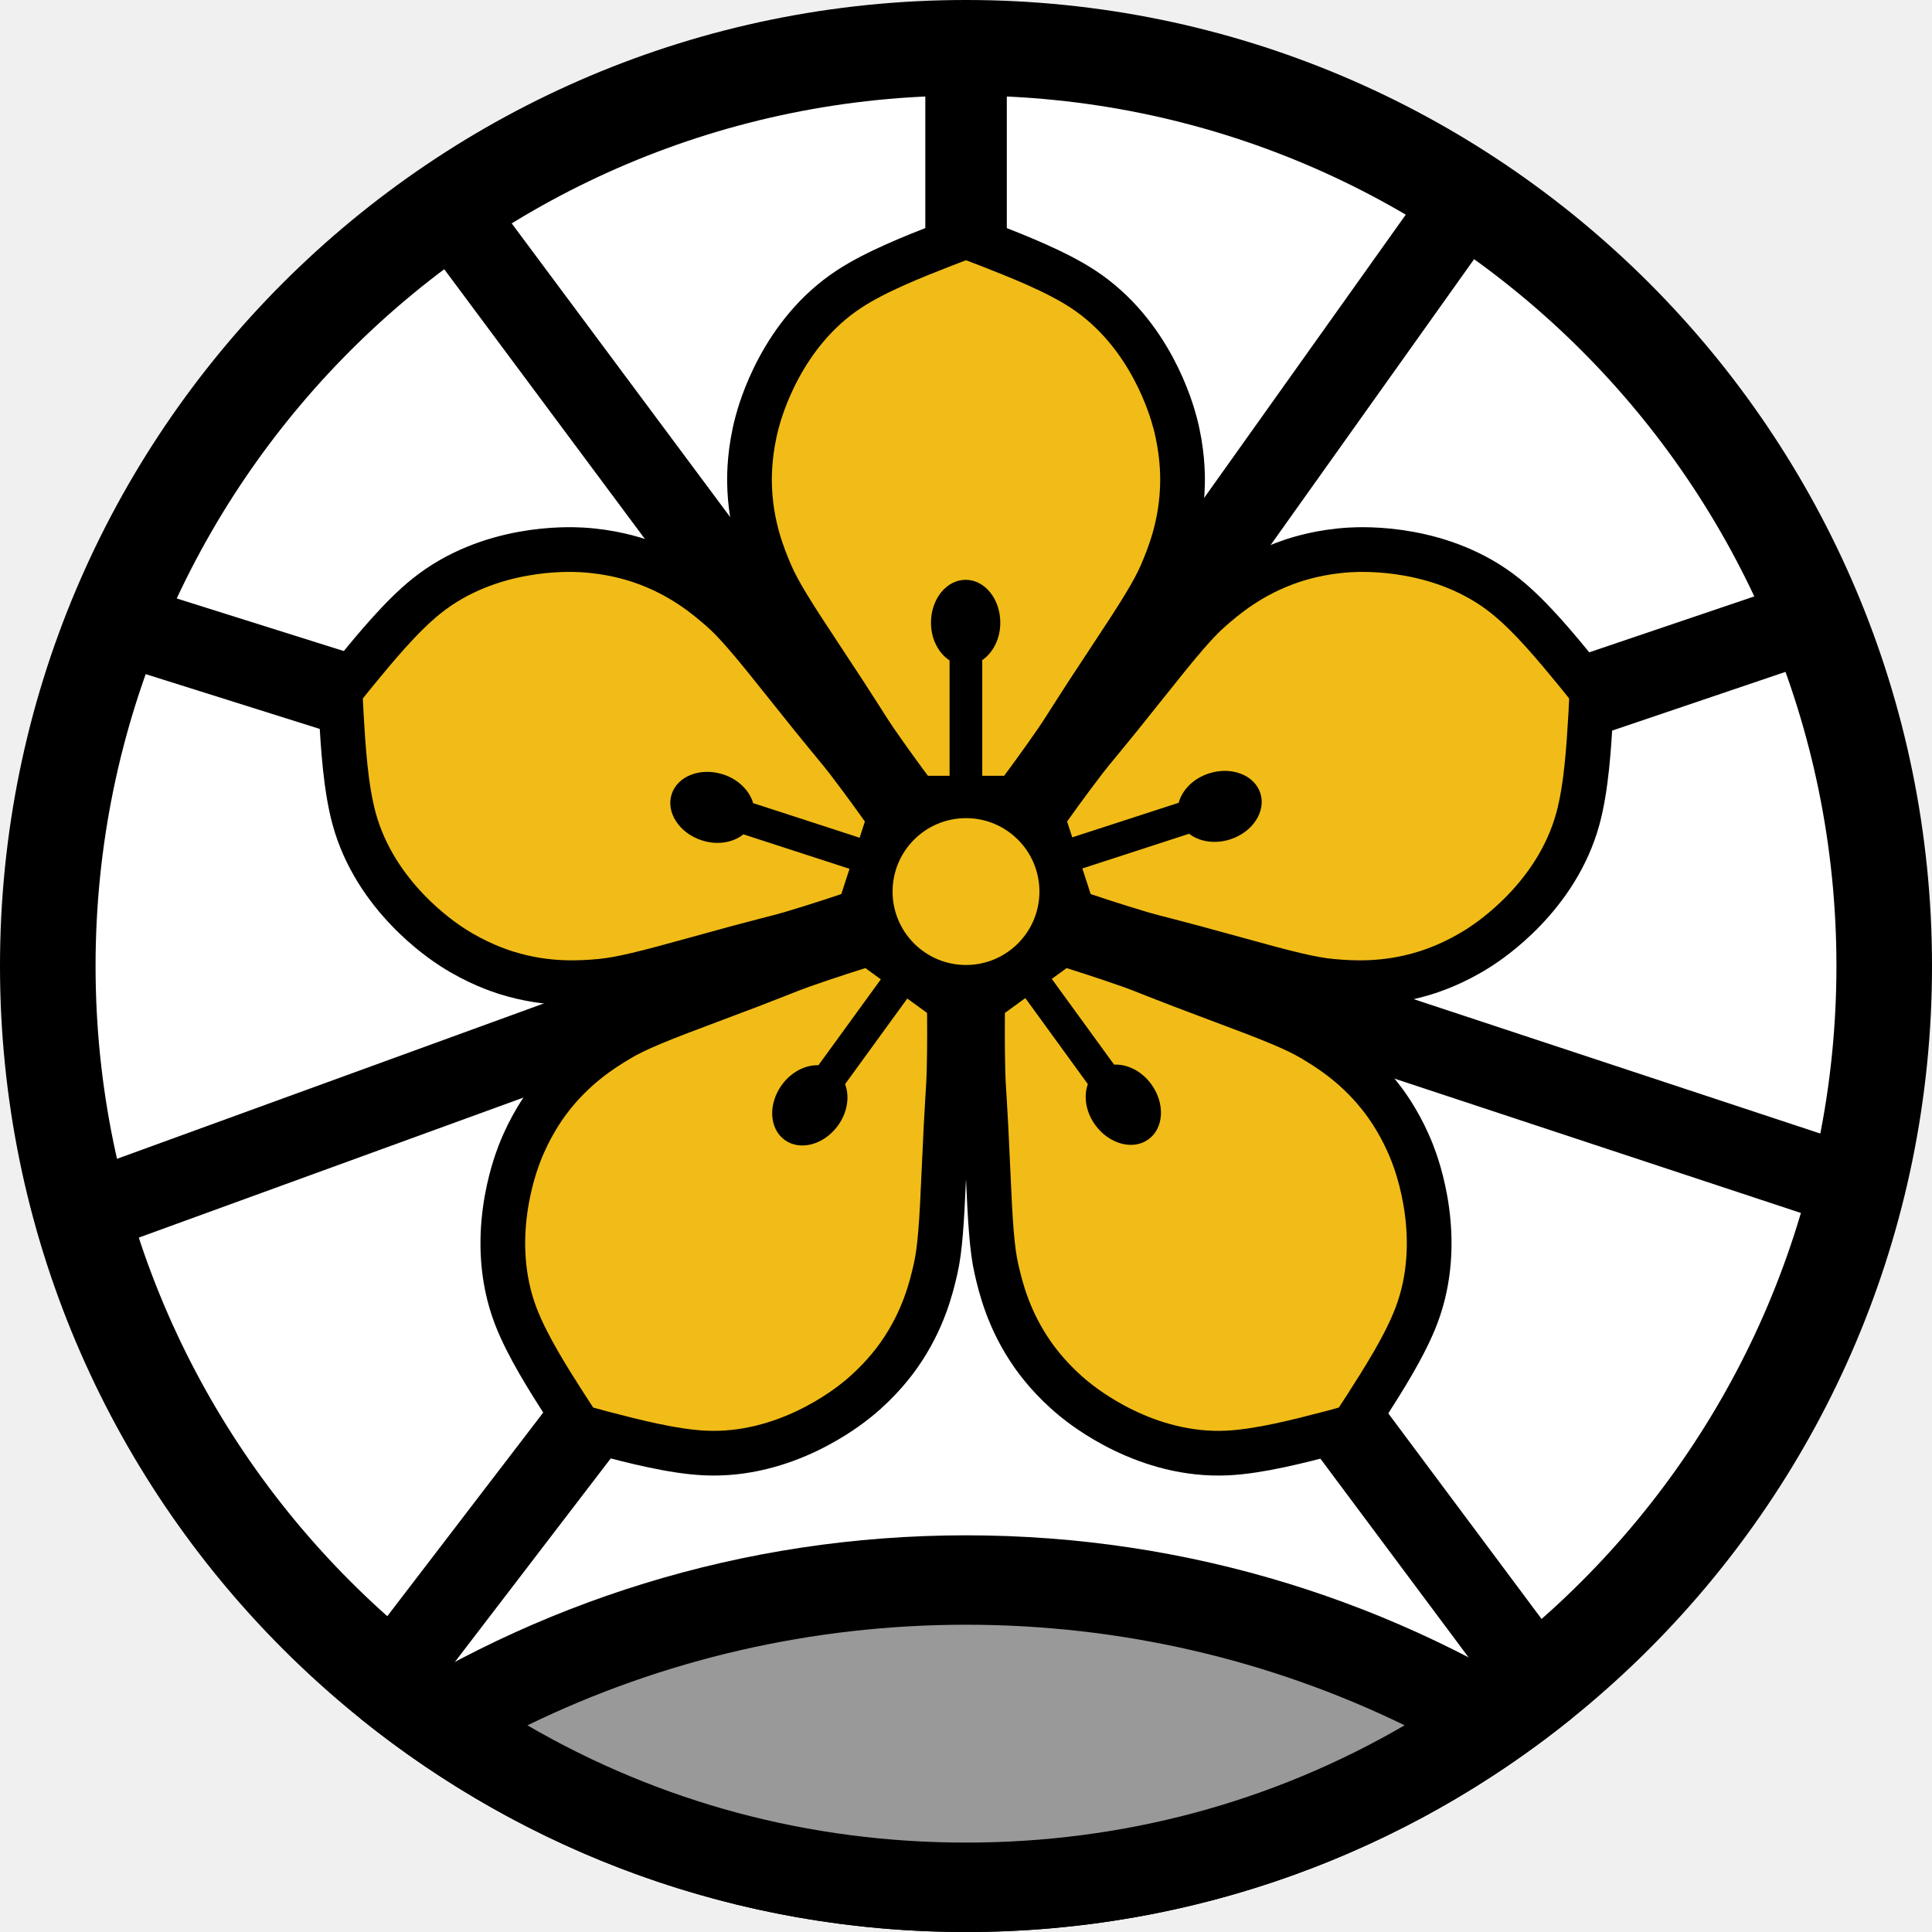
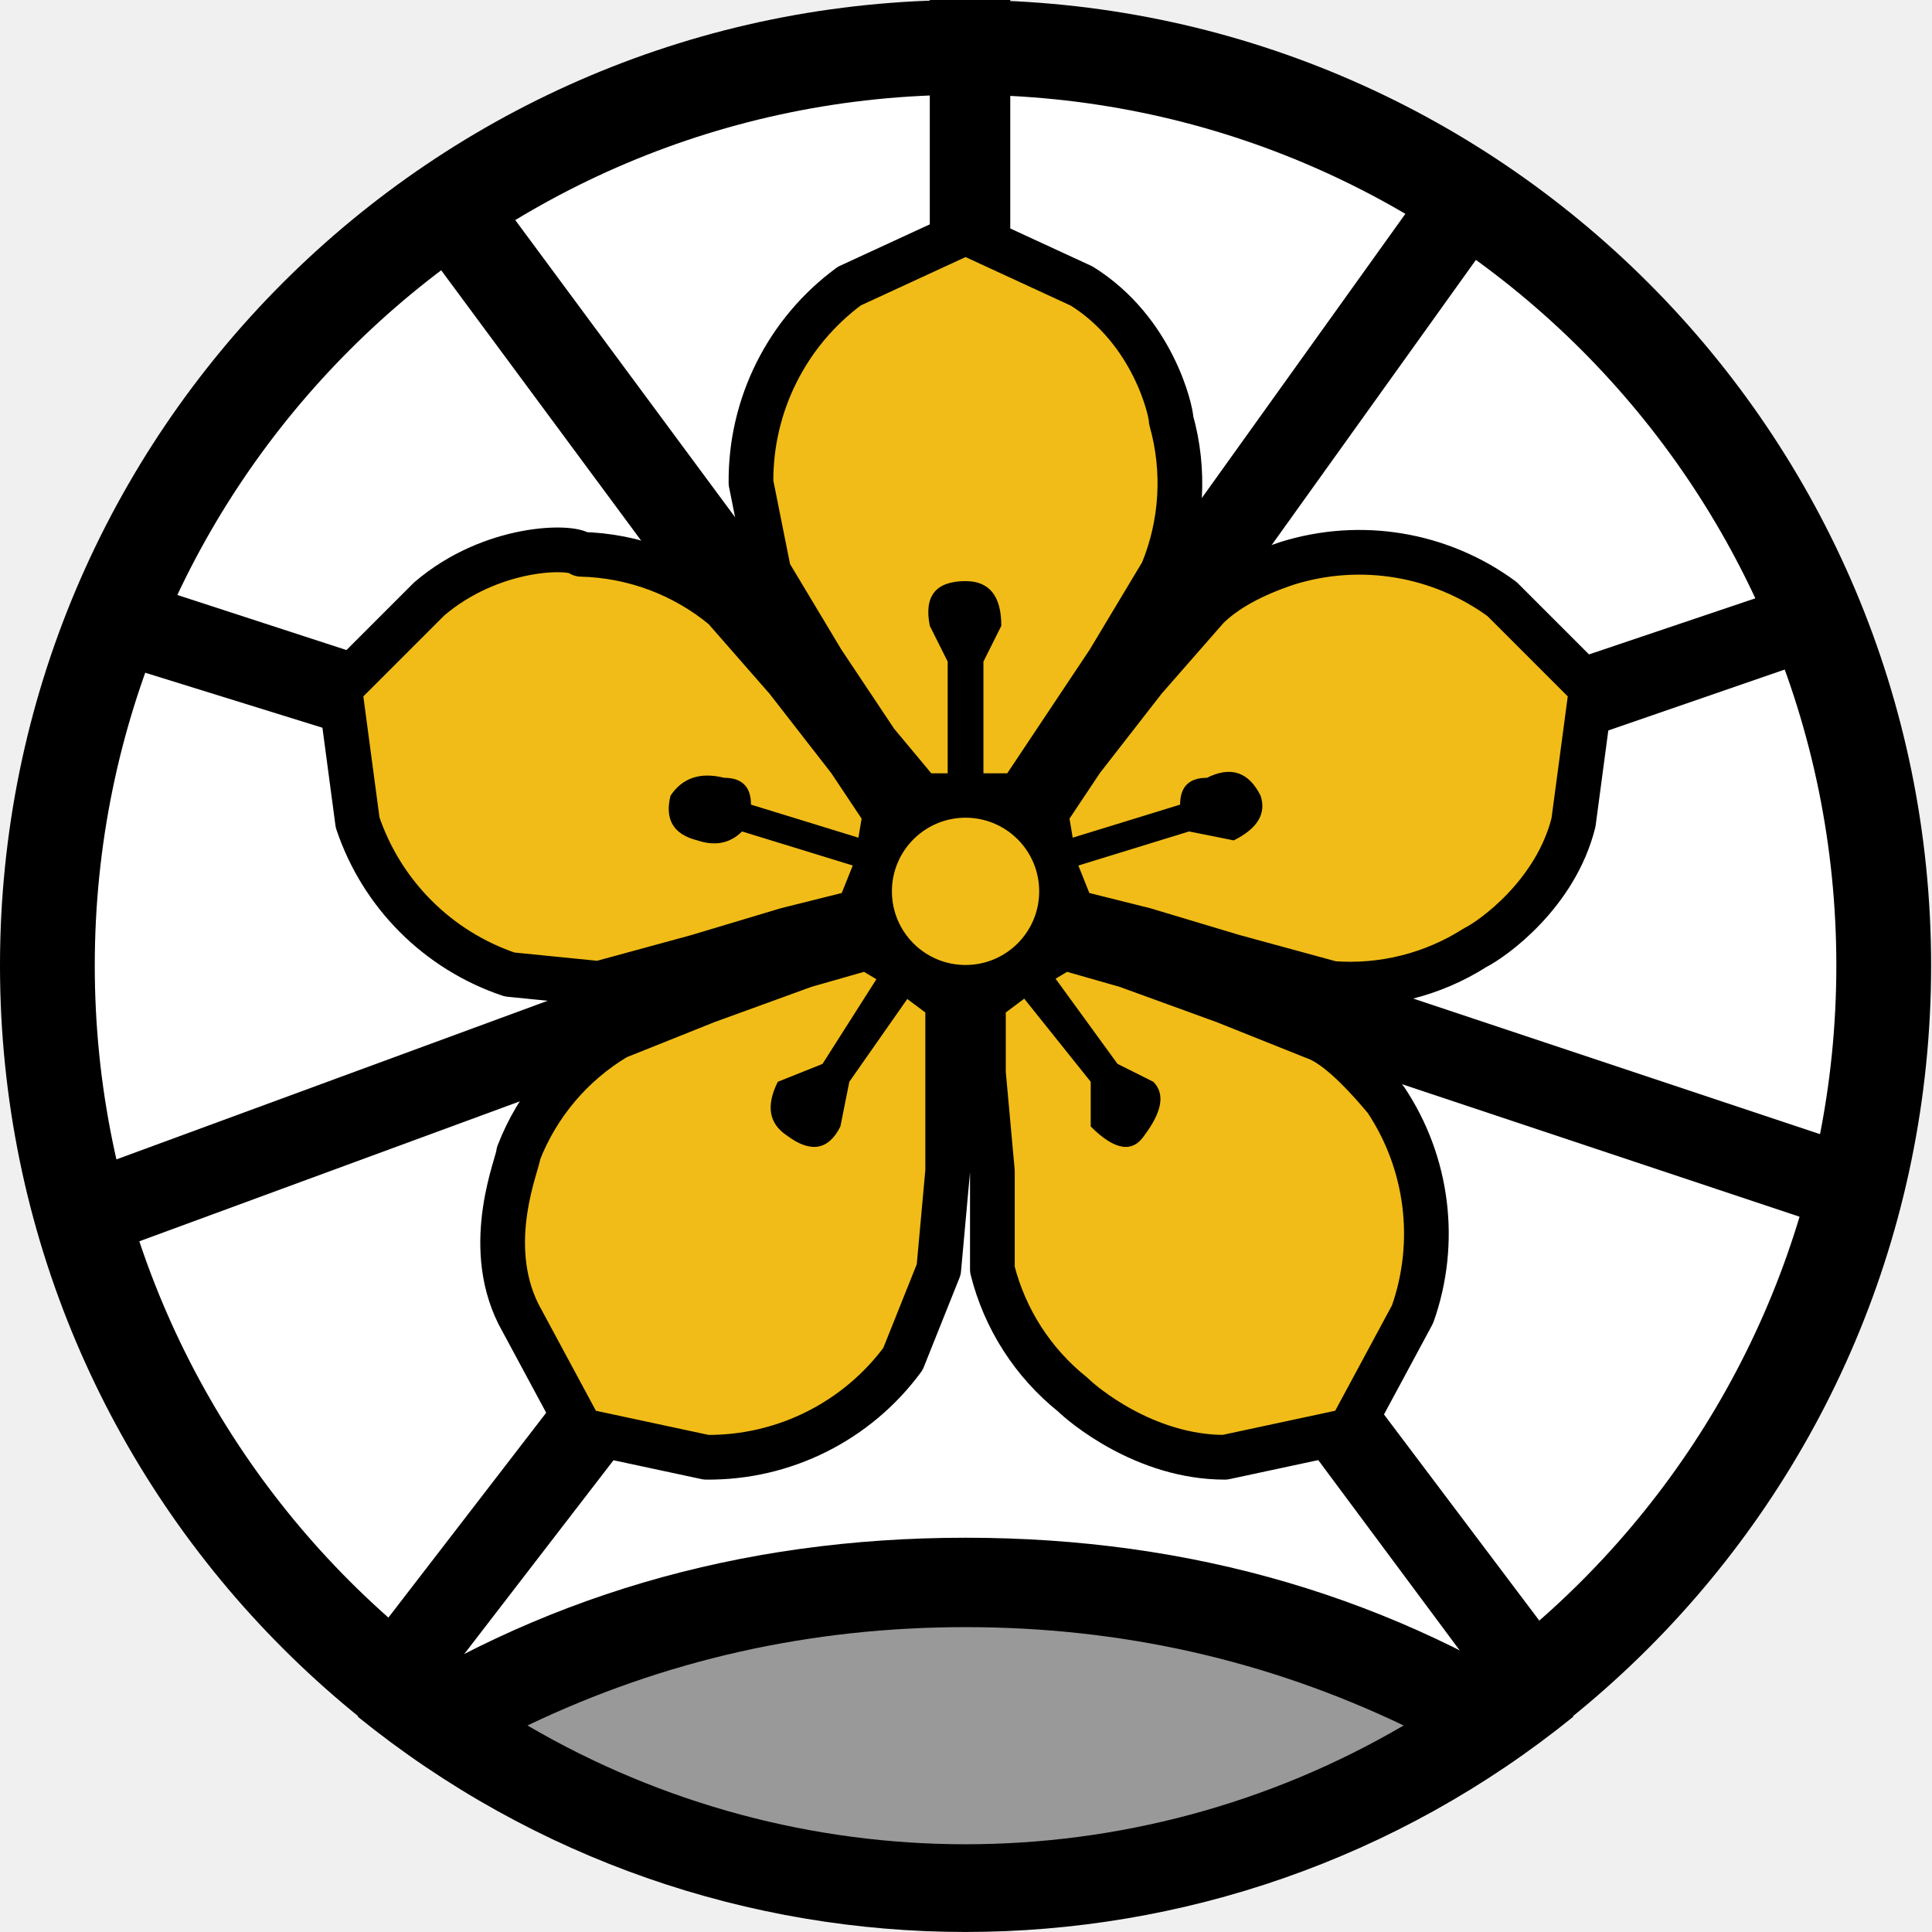
- <svg xmlns="http://www.w3.org/2000/svg" id="Layer_2" width="216.078" height="216.078" viewBox="0 0 216.078 216.078">
+ <svg xmlns="http://www.w3.org/2000/svg" id="Layer_2" width="216.1" height="216.1">
  <defs>
-     <style>.cls-1{fill:#fff;}.cls-2{stroke-miterlimit:10;stroke-width:.526px;}.cls-2,.cls-3,.cls-4{fill:#f1bc17;}.cls-2,.cls-4{stroke:#000;}.cls-5{fill:#999;}.cls-4{stroke-linejoin:round;stroke-width:5px;}</style>
+     <style>.cls-4{fill:#f1bc17;stroke:#000;stroke-linejoin:round;stroke-width:5px}</style>
  </defs>
  <g id="Layer_1-2">
-     <circle cx="108.039" cy="108.039" r="108.039" />
-     <circle class="cls-1" cx="108.039" cy="108.039" r="97.351" />
-     <rect x="103.489" y=".263" width="9.114" height="92.31" />
-     <rect x="159.9" y="38.232" width="9.114" height="88.074" transform="translate(189.6098 -99.88986) rotate(71.2855)" />
-     <rect x="163.791" y="73.643" width="9.114" height="92.574" transform="translate(335.0521 -2.27338) rotate(108.2906)" />
-     <rect x="142.749" y="108.733" width="9.114" height="92.574" transform="translate(358.0622 191.243) rotate(143.2906)" />
-     <rect x="65.249" y="107.368" width="9.114" height="92.574" transform="translate(31.82406 318.0926) rotate(-142.5612)" />
-     <rect x="44.376" y="75.365" width="9.114" height="92.078" transform="translate(-48.41085 208.9121) rotate(-110.0021)" />
-     <rect x="48.75" y="36.829" width="9.114" height="90.879" transform="translate(-41.17017 108.4189) rotate(-72.52993)" />
-     <rect x="132.983" y="14.023" width="9.114" height="90.988" transform="translate(60.00378 -68.73146) rotate(35.44434)" />
-     <rect x="70.409" y="10.968" width="9.114" height="90.988" transform="translate(-18.88272 55.90325) rotate(-36.64475)" />
-     <g>
-       <g>
-         <path class="cls-4" d="m131.415,47.267c-.359-1.36-2.725-9.979-10.309-14.945-3.022-1.978-7.246-3.635-10.509-4.915-1.065-.417-1.953-.743-2.557-.959v-0h-0v0c-.604.216-1.493.541-2.557.959-3.264,1.28-7.487,2.936-10.509,4.915-7.584,4.966-9.95,13.585-10.309,14.945-.83,3.142-.852,5.711-.839,6.673.065,4.779,1.536,8.31,2.358,10.23.866,2.023,2.413,4.493,5.634,9.35,4.393,6.624,5.054,7.852,6.034,9.271,1.855,2.685,3.48,4.889,4.675,6.473h11.028c1.196-1.584,2.82-3.788,4.675-6.473.98-1.418,1.641-2.647,6.034-9.271,3.221-4.857,4.768-7.327,5.634-9.35.822-1.92,2.292-5.45,2.358-10.23.013-.962-.009-3.531-.839-6.673Z" />
-         <path class="cls-4" d="m165.452,105.964c1.182-.762,8.649-5.676,11.027-14.423.948-3.485,1.218-8.014,1.427-11.514.068-1.141.103-2.087.122-2.728l0-0-0-0-0-0-0.0 0c-.392-.508-.976-1.252-1.702-2.136-2.226-2.708-5.106-6.213-7.922-8.476-7.066-5.679-15.995-5.265-17.399-5.187-3.245.182-5.695.954-6.606,1.264-4.525,1.539-7.428,4.028-9,5.403-1.656,1.449-3.528,3.684-7.152,8.248-4.942,6.224-5.906,7.233-6.952,8.603-1.98,2.594-3.574,4.82-4.712,6.447.568,1.747,1.135,3.494,1.703,5.241l.002.007,1.703,5.241c1.876.647,4.474,1.511,7.601,2.446,1.652.494,3.024.743,10.681,2.874,5.615,1.562,8.442,2.271,10.634,2.469,2.08.188,5.892.496,10.457-.919.919-.285,3.355-1.1,6.087-2.86Z" />
-         <path class="cls-4" d="m120.147,156.474c1.09.889,8.07,6.471,17.125,6.031,3.608-.176,7.998-1.318,11.391-2.201,1.107-.288,2.017-.547,2.632-.727l0.0 0.0 0-0.0 0-0-0-0c.362-.53.889-1.315,1.505-2.279,1.888-2.954,4.331-6.777,5.613-10.153,3.217-8.475.065-16.839-.444-18.15-1.176-3.03-2.667-5.121-3.244-5.892-2.862-3.828-6.127-5.82-7.92-6.89-1.89-1.128-4.593-2.217-10.054-4.253-7.447-2.777-8.704-3.382-10.331-3.953-3.079-1.081-5.689-1.91-7.587-2.489-1.486,1.08-2.972,2.159-4.458,3.239l-.006.004c-1.486,1.08-2.972,2.159-4.458,3.239-.036,1.984-.054,4.722.023,7.985.041,1.723.228,3.106.568,11.047.249,5.823.449,8.731.938,10.876.464,2.036,1.349,5.757,4.105,9.662.555.786,2.083,2.851,4.601,4.905Z" />
-         <path class="cls-4" d="m58.109,128.994c-.509,1.311-3.661,9.675-.444,18.15,1.282,3.377,3.725,7.2,5.613,10.153.616.963,1.143,1.749,1.505,2.279l-0.0 0.0 0.0 0.0 0.0 0.0 0-0c.616.18,1.526.439,2.632.727,3.393.883,7.783,2.025,11.391,2.201,9.054.441,16.035-5.142,17.125-6.031,2.518-2.054,4.046-4.119,4.601-4.905,2.757-3.905,3.642-7.625,4.105-9.662.489-2.146.689-5.053.938-10.876.34-7.941.527-9.323.568-11.047.077-3.263.059-6.001.023-7.985-1.486-1.08-2.972-2.159-4.458-3.239l-.006-.004-4.458-3.239c-1.898.579-4.508,1.408-7.587,2.489-1.626.571-2.883,1.177-10.331,3.953-5.461,2.036-8.164,3.125-10.054,4.253-1.794,1.07-5.058,3.062-7.92,6.89-.576.771-2.068,2.862-3.244,5.892Z" />
-         <path class="cls-4" d="m65.073,61.5c-1.404-.079-10.333-.492-17.399,5.187-2.815,2.263-5.696,5.768-7.922,8.476-.726.883-1.31,1.628-1.702,2.136l-0-0-0.0 0-0.0 0.0 0.0 0c.019.641.054,1.587.122,2.728.209,3.499.479,8.028,1.427,11.514,2.379,8.747,9.845,13.661,11.027,14.423,2.732,1.76,5.168,2.575,6.087,2.86,4.566,1.415,8.377,1.107,10.457.919,2.192-.198,5.019-.907,10.634-2.469,7.657-2.131,9.03-2.38,10.681-2.874,3.127-.935,5.725-1.799,7.601-2.446l1.703-5.241.002-.007c.568-1.747,1.135-3.494,1.703-5.241-1.137-1.627-2.732-3.852-4.712-6.447-1.046-1.37-2.01-2.379-6.952-8.603-3.624-4.564-5.495-6.799-7.152-8.248-1.572-1.375-4.475-3.864-9-5.403-.911-.31-3.361-1.082-6.606-1.264Z" />
-       </g>
-       <g>
-         <circle class="cls-3" cx="108.039" cy="99.714" r="7.799" />
-         <g>
-           <path d="m111.875,69.641c0-2.648-1.735-4.795-3.876-4.795s-3.876,2.147-3.876,4.795c0,1.841.848,3.42,2.078,4.224v13.198h3.656v-13.238c1.197-.816,2.018-2.373,2.018-4.184Z" />
-           <path d="m137.594,93.875c2.519-.818,4.024-3.132,3.363-5.168s-3.24-3.023-5.758-2.204c-1.751.569-2.991,1.863-3.375,3.281l-12.552,4.078,1.13,3.477,12.591-4.091c1.146.886,2.881,1.186,4.602.626Z" />
-           <path d="m122.494,125.823c1.557,2.143,4.223,2.859,5.954,1.601s1.874-4.015.317-6.158c-1.082-1.489-2.696-2.269-4.164-2.196l-7.758-10.678-2.958,2.149,7.781,10.71c-.489,1.364-.238,3.106.827,4.571Z" />
-           <path d="m87.443,121.335c-1.557,2.143-1.415,4.899.317,6.158s4.398.541,5.954-1.601c1.082-1.489,1.324-3.265.802-4.639l7.758-10.678-2.958-2.149-7.781,10.71c-1.448-.044-3.027.734-4.092,2.198Z" />
-           <path d="m80.88,86.613c-2.519-.818-5.097.169-5.758,2.204s.844,4.35,3.363,5.168c1.751.569,3.515.251,4.659-.671l12.552,4.078,1.13-3.477-12.591-4.091c-.406-1.391-1.633-2.652-3.355-3.212Z" />
-         </g>
-         <circle cx="108.039" cy="99.714" r="12.748" />
-         <circle class="cls-2" cx="108.039" cy="99.714" r="8.475" />
-       </g>
-     </g>
-     <g>
-       <path class="cls-5" d="m108.039,211.079c-21.396,0-41.627-6.376-58.934-18.508,17.856-10.396,38.088-15.858,58.94-15.858,20.851,0,41.079,5.461,58.933,15.854-17.308,12.134-37.541,18.512-58.939,18.512Z" />
-       <path d="m108.046,181.712c17.144,0,33.849,3.856,49.05,11.247-14.817,8.621-31.525,13.119-49.057,13.119-17.529,0-34.236-4.497-49.051-13.115,15.204-7.394,31.911-11.251,49.058-11.251m0-10c-25.064,0-48.364,7.542-67.766,20.472,18.533,14.943,42.099,23.894,67.759,23.894,25.663,0,49.231-8.953,67.765-23.899-19.4-12.927-42.697-20.467-67.758-20.467h0Z" />
-     </g>
+     <circle cx="108" cy="108" r="108" />
+     <circle cx="108" cy="108" r="97.4" style="fill:#fff" />
+     <path d="M104 0h9v93h-9zM205 64l3 8-84 29-2-9zM213 130l-3 9-87-29 3-9zM178 189l-7 6-55-74 7-5zM45 194l-7-6 57-74 7 6zM7 142l-3-9 87-32 3 9zM9 73l3-9 86 28-2 8z" />
+     <path d="m160 20 8 5-53 74-8-5zM44 23l8-6 54 73-8 6z" />
+     <path d="M131 47c0-1-2-10-10-15l-13-6-13 6a27 27 0 0 0-11 22l2 10 6 10 6 9 5 6h11l4-6 6-9 6-10a26 26 0 0 0 1-17ZM165 106c2-1 9-6 11-14l2-15-10-10a27 27 0 0 0-24-4q-6 2-9 5l-7 8-7 9-4 6 1 6 2 5 8 2 10 3 11 3a26 26 0 0 0 16-4ZM120 156c1 1 8 7 17 7l14-3 7-13a27 27 0 0 0-3-24q-5-6-8-7l-10-4-11-4-7-2-5 3-4 3v8l1 11v11a26 26 0 0 0 9 14ZM58 129c0 1-4 10 0 18l7 13 14 3a27 27 0 0 0 22-11l4-10 1-11v-19l-4-3-5-3-7 2-11 4-10 4a26 26 0 0 0-11 13ZM65 62c-1-1-10-1-17 5L38 77l2 15a27 27 0 0 0 17 17l10 1 11-3 10-3 8-2 2-5 1-6-4-6-7-9-7-8a26 26 0 0 0-16-6Z" class="cls-4" />
+     <circle cx="108" cy="99.7" r="7.8" style="fill:#f1bc17" />
+     <path d="M112 70q0-5-4-5-5 0-4 5l2 4v13h4V74zM138 94q4-2 3-5-2-4-6-2-3 0-3 3l-13 4 1 3 13-4zM122 126q4 4 6 1 3-4 1-6l-4-2-8-11-3 3 8 10zM87 121q-2 4 1 6 4 3 6-1l1-5 7-10-3-3-7 11zM81 87q-4-1-6 2-1 4 3 5 3 1 5-1l13 4 1-3-13-4q0-3-3-3" />
+     <circle cx="108" cy="99.7" r="12.7" />
+     <circle cx="108" cy="99.7" r="8.5" style="stroke-miterlimit:10;stroke-width:.526px;fill:#f1bc17;stroke:#000" />
+     <path d="M108 211q-33 0-59-18a117 117 0 0 1 118 0q-26 18-59 18" style="fill:#999" />
+     <path d="M108 182q26 0 49 11a97 97 0 0 1-98 0q23-11 49-11m0-10q-38 0-68 20a108 108 0 0 0 136 0q-30-20-68-20" />
  </g>
</svg>
